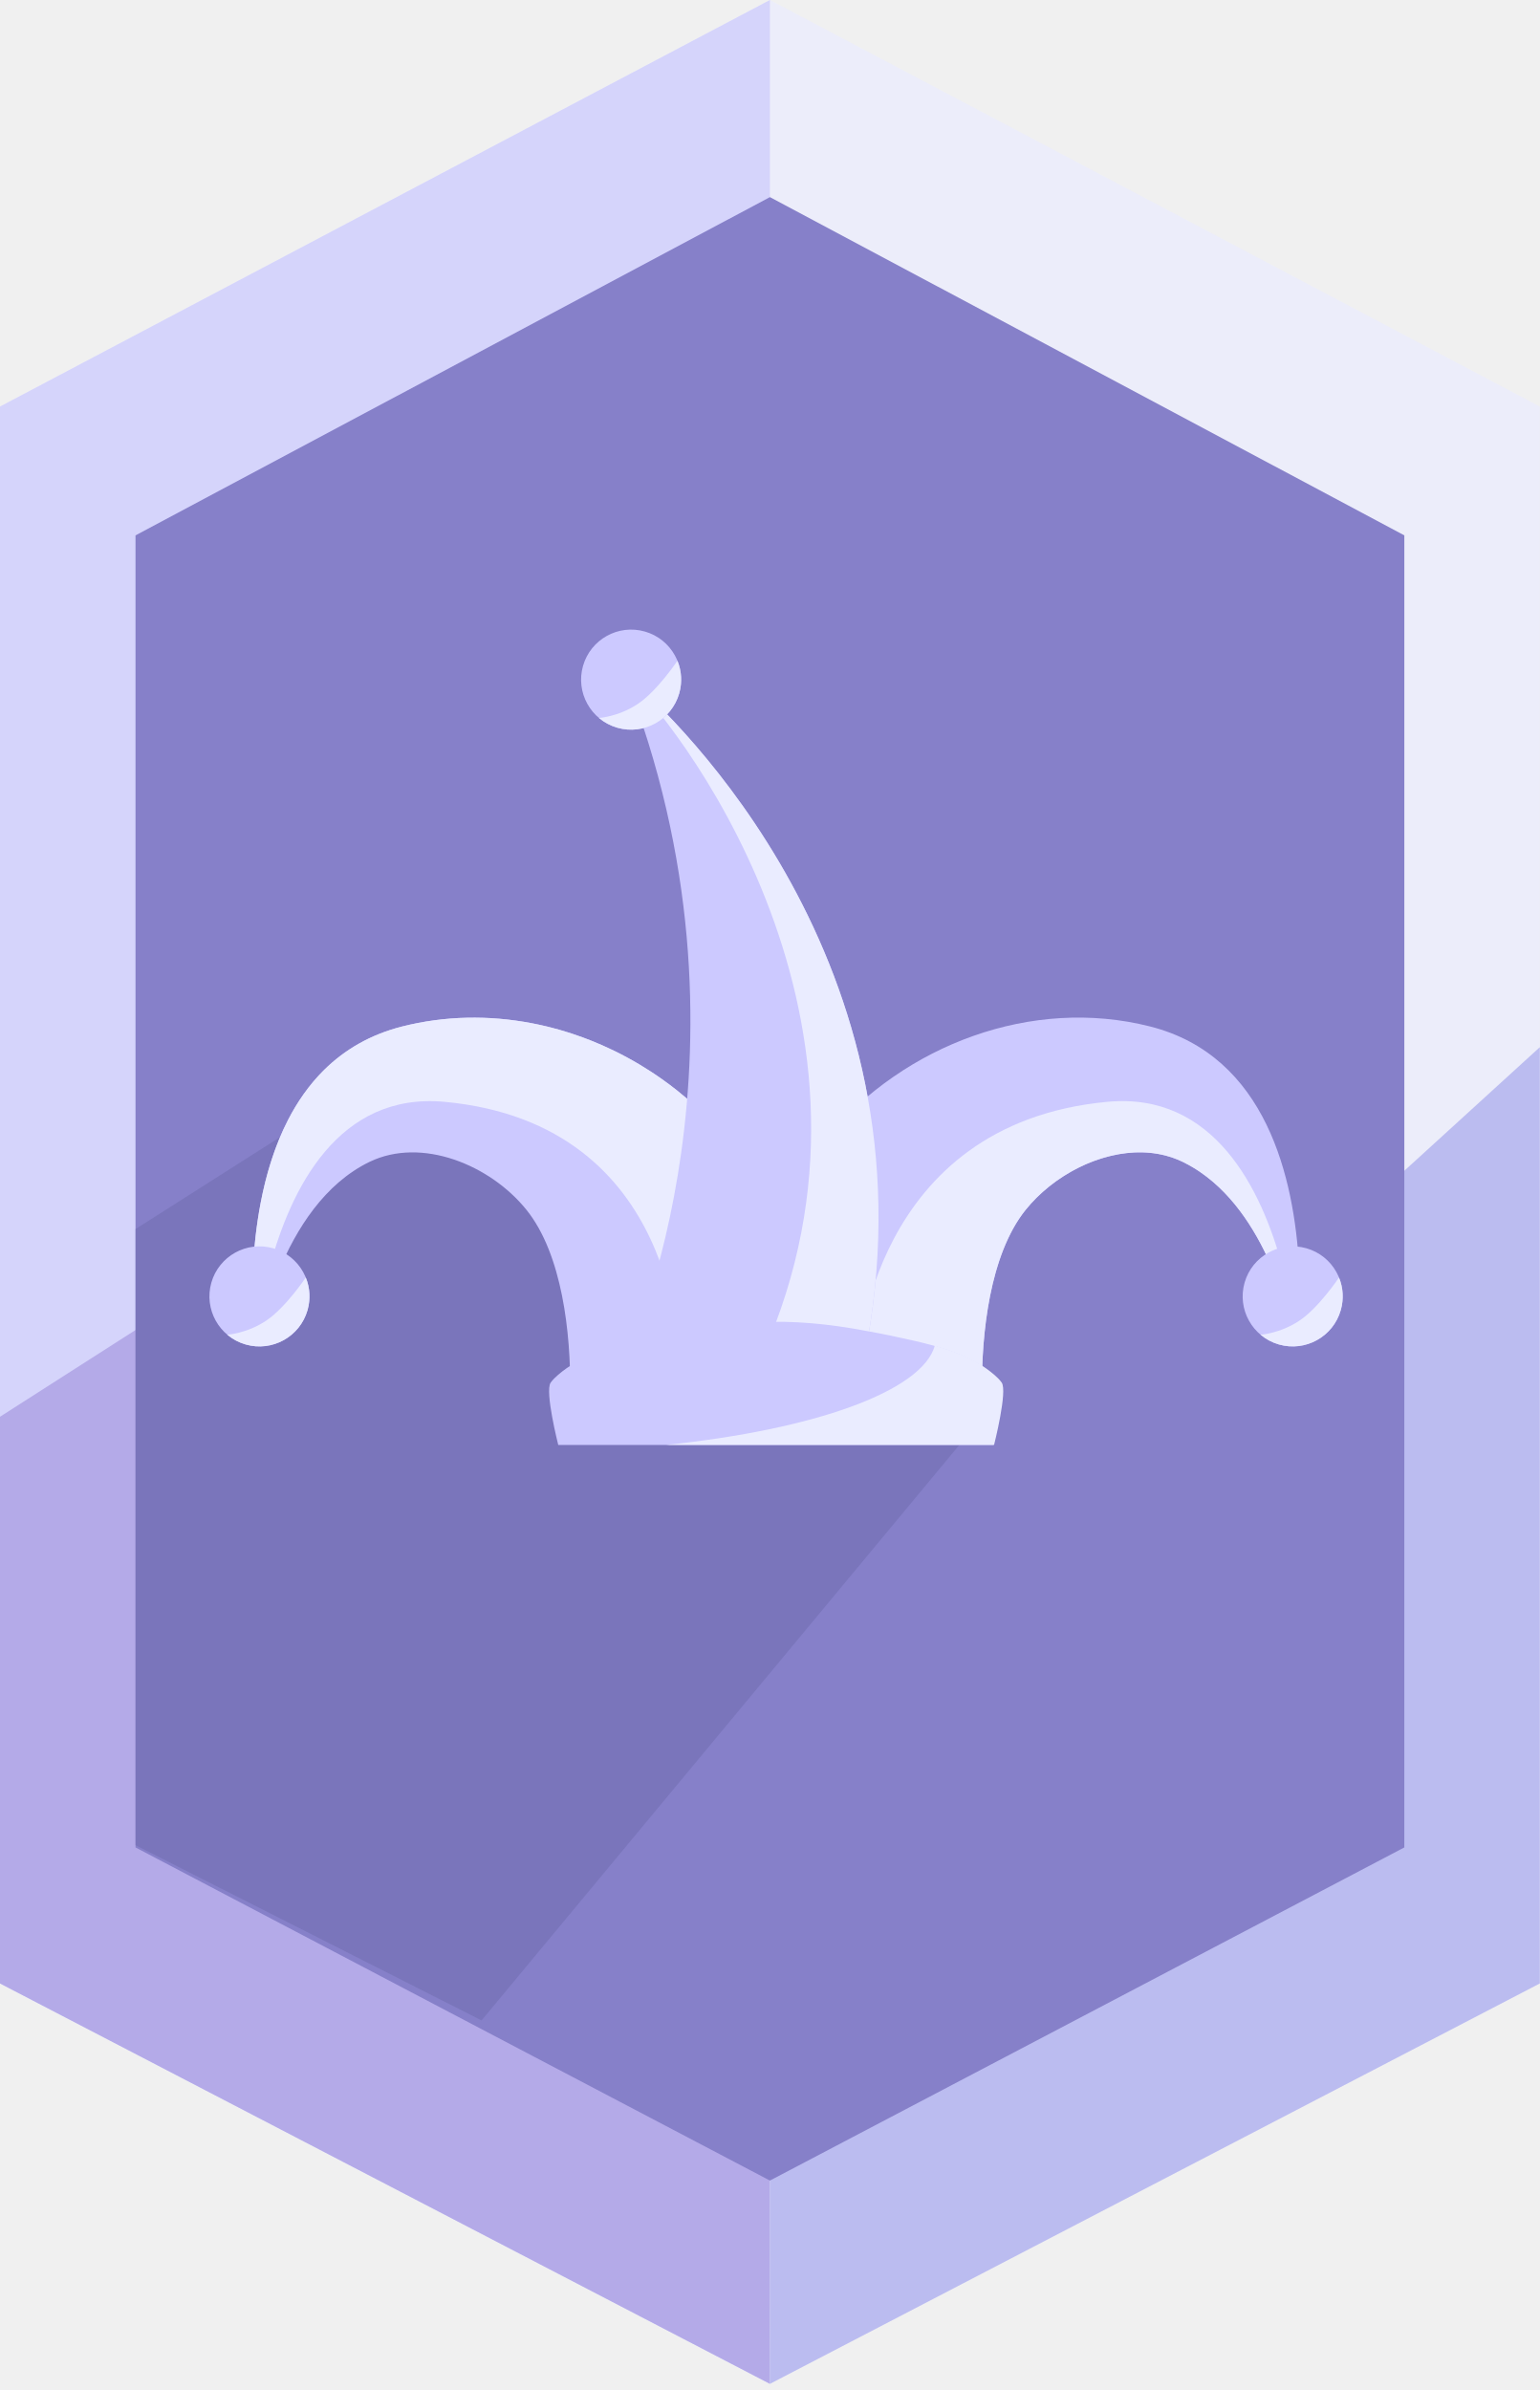
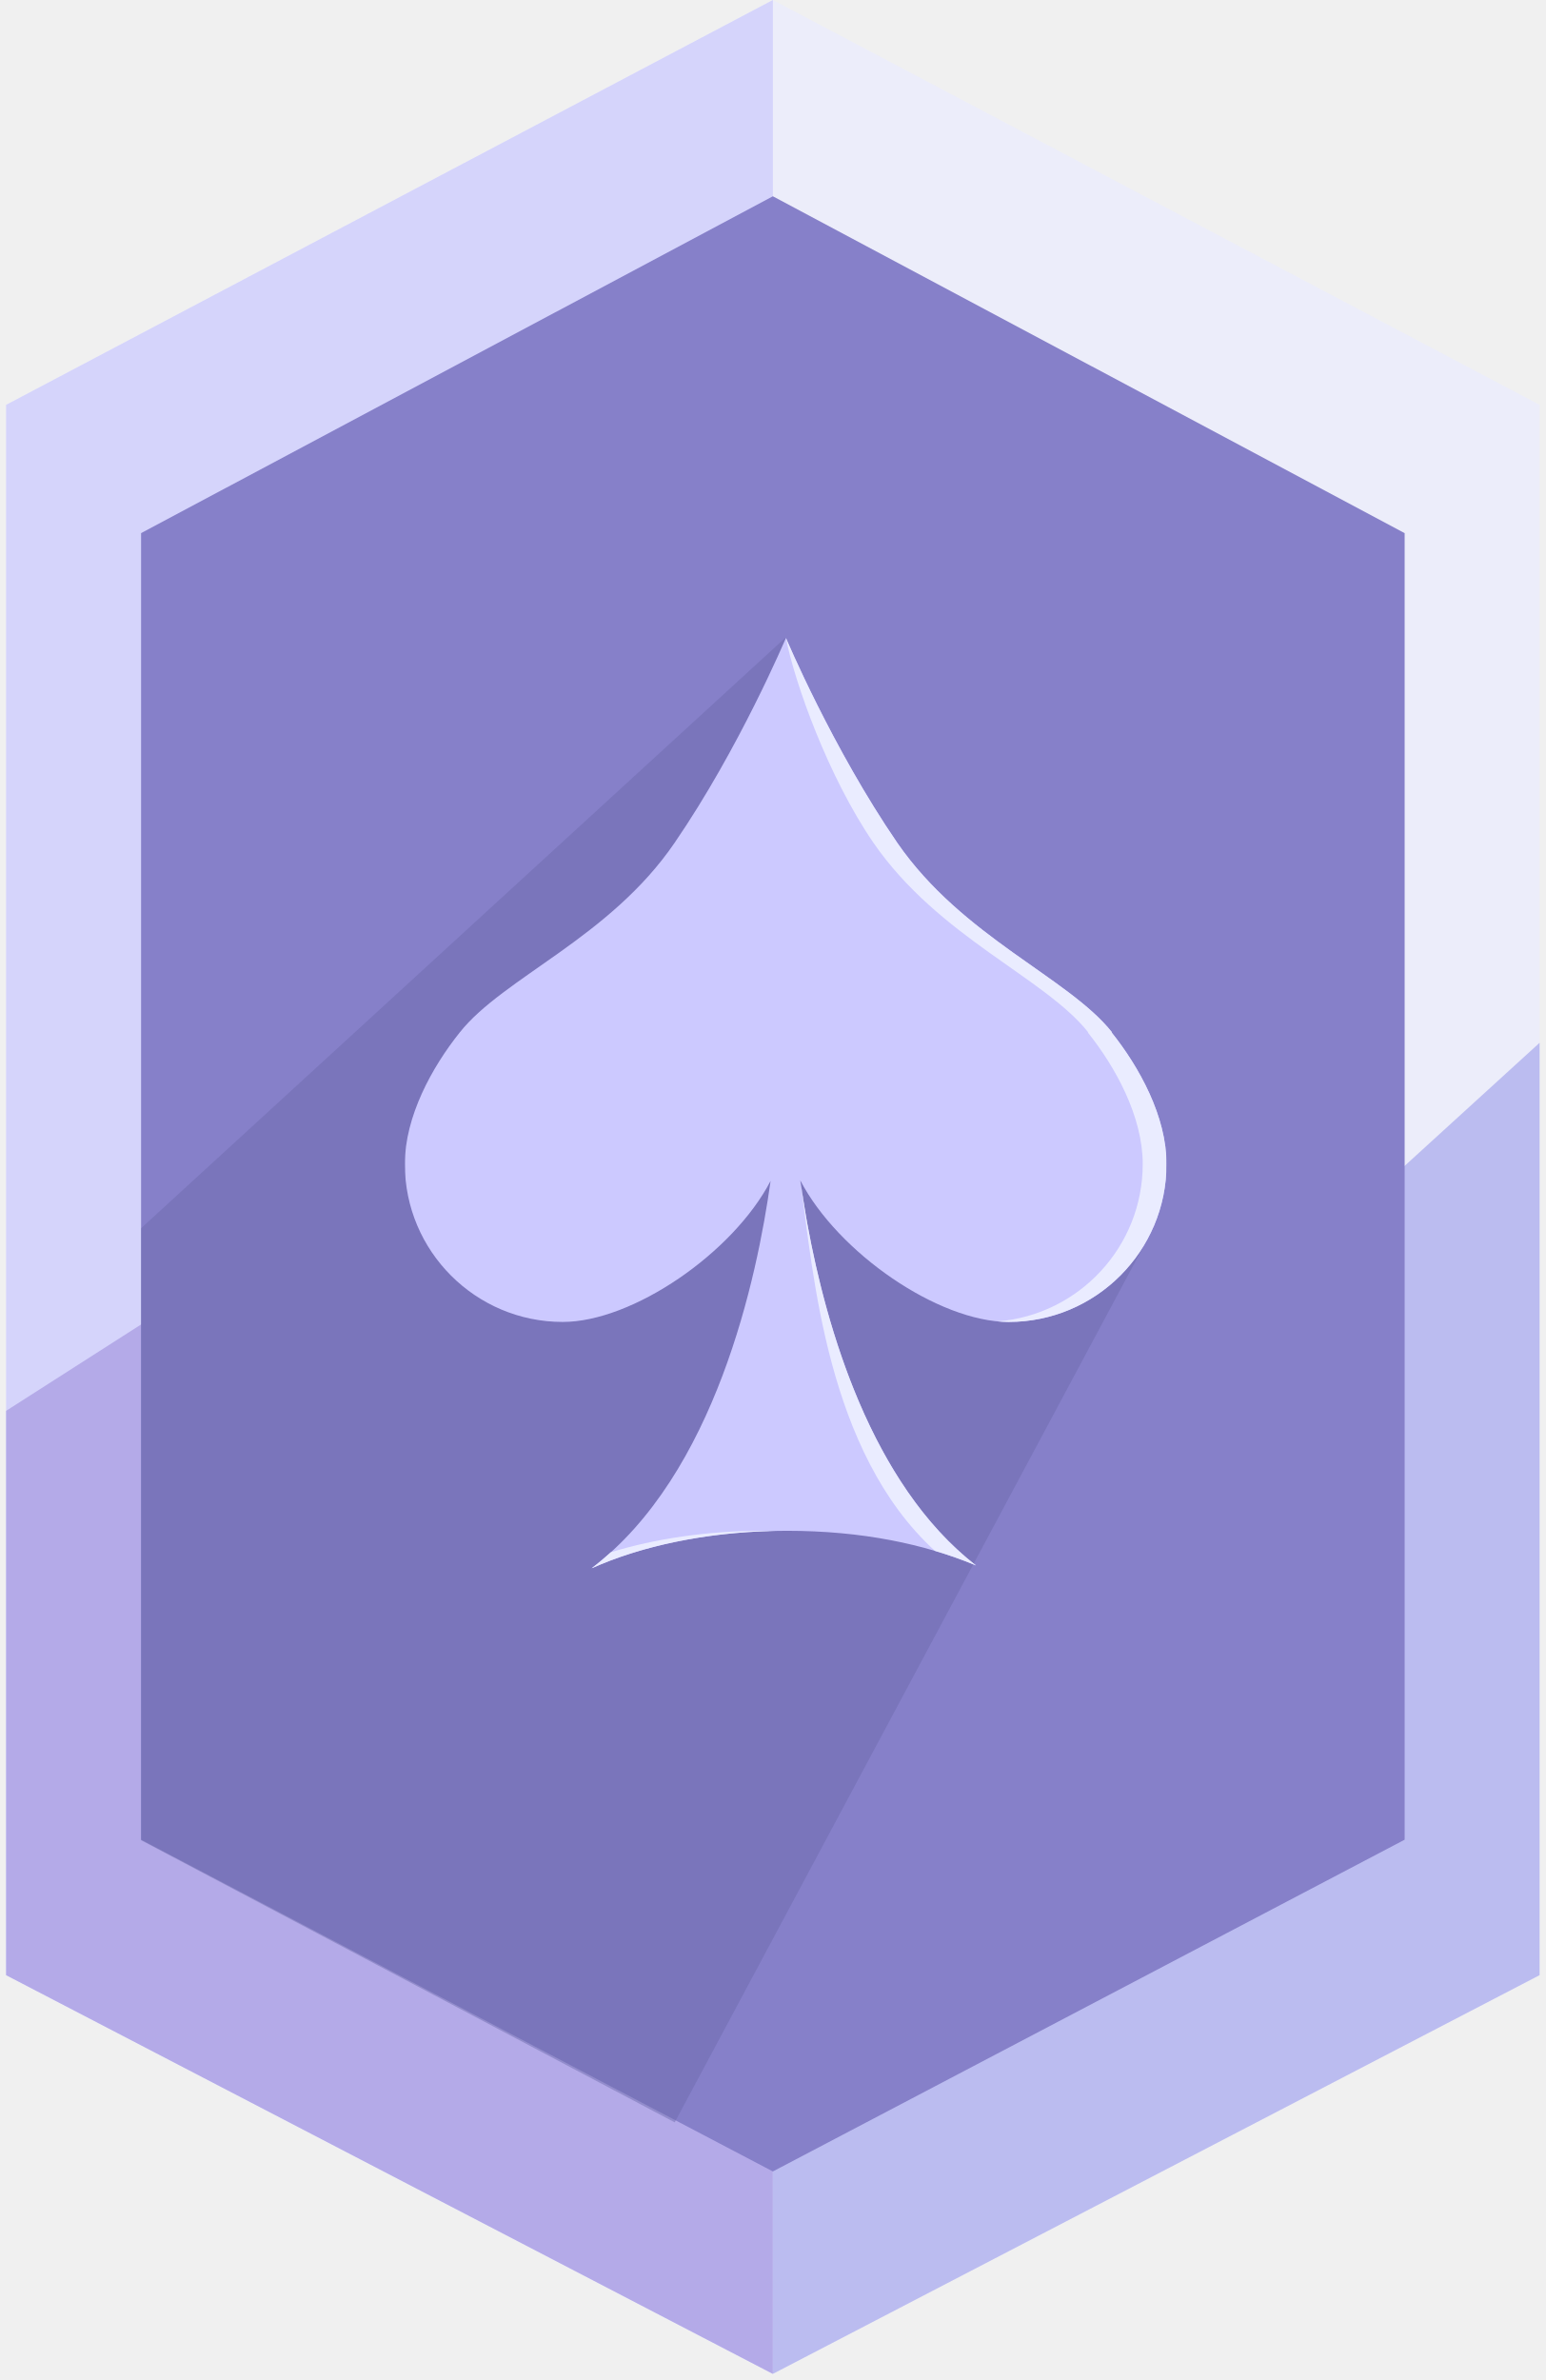
- <svg xmlns="http://www.w3.org/2000/svg" width="125" height="194" viewBox="0 0 125 194" fill="none">
-   <path d="M0 33L62.5 0L125 33V161L62.5 193.5L0 161V33Z" fill="#ECEDFA" />
-   <path d="M0 33L62.5 0V55.5V86.5V193.5L0 161V33Z" fill="#D5D4FB" />
-   <path d="M0 115L62.5 75V161V172.5V193.5L0 161V115Z" fill="#B4AAE8" />
-   <path d="M62.5 183.5V142L125 85V161L62.5 193.5V188V183.5Z" fill="#BBBCF0" />
-   <path d="M11 43.457L62.5 16L114 43.457V149.959L62.5 177L11 149.959V43.457Z" fill="#8680C9" />
-   <path opacity="0.46" d="M11 99.765L32.645 86L81 113.529L39.092 164L11 149.776V99.765Z" fill="#6B69AA" />
-   <g clip-path="url(#clip0_4558_403)">
-     <path d="M75.218 129.39C75.218 129.39 75.217 129.39 75.217 129.39V129.391H75.218V129.39Z" fill="#FFF4DD" />
-     <path d="M63.404 109.312C63.199 109.325 62.977 109.343 62.74 109.365C62.656 109.374 62.569 109.382 62.48 109.392C62.432 109.396 62.383 109.402 62.334 109.407C62.072 109.435 61.794 109.468 61.504 109.505C61.438 109.513 61.371 109.522 61.303 109.531C61.013 109.568 60.711 109.61 60.4 109.655C60.301 109.669 60.202 109.684 60.102 109.699C60.051 109.706 60.001 109.714 59.951 109.722C59.887 109.731 59.822 109.741 59.758 109.751C59.718 109.757 59.678 109.763 59.638 109.769C59.496 109.791 59.353 109.813 59.209 109.836C58.462 109.955 57.679 110.088 56.884 110.233C56.69 110.268 56.496 110.303 56.3 110.34C56.2 110.358 56.1 110.377 56.001 110.396C55.958 110.404 55.914 110.412 55.87 110.421C55.615 110.468 55.36 110.517 55.104 110.567C51.065 111.356 47.129 112.322 46.287 112.899C46.335 108.251 45.651 101.825 42.738 98.205C39.798 94.552 34.229 92.268 30.005 94.307C26.335 96.081 24.032 99.784 22.625 103.182C22.036 104.606 21.604 105.976 21.295 107.129C21.162 107.623 21.052 108.078 20.962 108.479C20.907 108.477 20.852 108.473 20.797 108.466C20.708 108.457 20.619 108.443 20.529 108.424C20.528 108.415 20.528 108.406 20.528 108.396C20.523 108.293 20.518 108.186 20.513 108.076V108.074C20.506 107.897 20.499 107.711 20.493 107.517C20.49 107.439 20.488 107.359 20.485 107.278C20.483 107.215 20.481 107.151 20.48 107.087C20.449 105.882 20.448 104.414 20.54 102.802C20.75 99.107 21.448 94.654 23.391 90.889C23.759 90.176 24.172 89.488 24.634 88.833C24.76 88.655 24.89 88.479 25.023 88.306C25.157 88.133 25.294 87.963 25.435 87.795C25.577 87.628 25.722 87.464 25.871 87.302C25.97 87.195 26.071 87.089 26.175 86.984C26.226 86.932 26.278 86.88 26.331 86.828C27.956 85.229 30.021 83.988 32.64 83.324C36.12 82.442 39.696 82.394 43.142 83.052C43.261 83.074 43.379 83.097 43.498 83.122H43.498C43.616 83.146 43.734 83.171 43.852 83.197C44.03 83.236 44.206 83.276 44.383 83.319C44.5 83.348 44.617 83.377 44.734 83.407C45.203 83.527 45.669 83.659 46.13 83.806C46.245 83.843 46.36 83.879 46.475 83.917C46.763 84.013 47.048 84.113 47.333 84.217C47.559 84.301 47.786 84.388 48.011 84.478H48.011C48.292 84.59 48.572 84.708 48.849 84.829C48.849 84.829 48.85 84.829 48.85 84.829C50.239 85.438 51.58 86.164 52.856 86.996C52.958 87.062 53.06 87.129 53.162 87.198C53.567 87.47 53.965 87.752 54.355 88.045C54.551 88.191 54.744 88.34 54.935 88.492C55.222 88.72 55.505 88.953 55.784 89.192C56.34 89.669 56.879 90.17 57.396 90.692C57.569 90.866 57.739 91.043 57.908 91.221C58.243 91.578 58.57 91.945 58.887 92.321C58.952 92.398 59.017 92.476 59.08 92.554C59.815 93.451 60.486 94.407 61.022 95.433C61.022 95.433 61.023 95.433 61.023 95.434C61.116 95.612 61.205 95.793 61.289 95.975C61.352 96.113 61.413 96.251 61.471 96.39C61.632 96.775 61.771 97.167 61.894 97.565C61.944 97.724 61.991 97.884 62.036 98.044C62.237 98.767 62.395 99.504 62.536 100.24C62.653 100.84 62.752 101.478 62.838 102.139C62.874 102.421 62.908 102.707 62.94 102.997V102.998C63.035 103.866 63.111 104.76 63.175 105.644C63.175 105.644 63.175 105.645 63.175 105.645C63.224 106.332 63.267 107.014 63.306 107.673C63.34 108.239 63.371 108.789 63.402 109.312H63.404Z" fill="#CCC9FF" />
-     <path d="M55.103 110.568C55.103 110.568 55.104 110.568 55.105 110.567V110.568H55.103V110.568Z" fill="#EAECFF" />
-     <path d="M63.404 109.312C63.2 109.325 62.978 109.343 62.741 109.365C62.656 109.374 62.57 109.382 62.481 109.392C62.432 109.396 62.383 109.402 62.334 109.407C62.072 109.435 61.795 109.468 61.504 109.505C61.438 109.513 61.371 109.522 61.303 109.531C61.013 109.568 60.712 109.61 60.4 109.655C60.302 109.669 60.202 109.684 60.102 109.699C60.051 109.706 60.001 109.714 59.951 109.722C59.887 109.731 59.823 109.741 59.758 109.751C59.718 109.757 59.678 109.763 59.638 109.769C59.496 109.791 59.353 109.813 59.209 109.836C58.462 109.955 57.68 110.088 56.884 110.233C56.69 110.268 56.496 110.304 56.301 110.34C56.201 110.359 56.101 110.377 56.002 110.396C55.958 110.404 55.914 110.412 55.871 110.421C55.615 110.469 55.36 110.518 55.105 110.568C55.107 110.384 55.343 91.236 36.105 89.439C27.442 88.629 23.585 96.541 21.893 102.857C21.448 104.514 21.154 106.062 20.96 107.312C20.895 107.733 20.841 108.12 20.797 108.466C20.708 108.457 20.619 108.443 20.529 108.425C20.529 108.415 20.528 108.406 20.528 108.396C20.523 108.293 20.518 108.186 20.514 108.076V108.074C20.506 107.896 20.499 107.711 20.492 107.517C20.49 107.439 20.487 107.359 20.485 107.278C20.483 107.215 20.482 107.151 20.48 107.087C20.449 105.882 20.448 104.415 20.54 102.803C20.632 101.186 20.817 99.424 21.16 97.639C21.599 95.343 22.299 93.008 23.392 90.889C23.759 90.176 24.172 89.488 24.634 88.833C24.76 88.655 24.889 88.479 25.023 88.306C25.157 88.133 25.294 87.963 25.435 87.795C25.577 87.628 25.722 87.464 25.871 87.302C25.971 87.195 26.072 87.089 26.175 86.984C26.226 86.932 26.279 86.88 26.331 86.828C27.957 85.229 30.021 83.988 32.64 83.324C36.12 82.442 39.696 82.394 43.143 83.052C43.261 83.074 43.38 83.097 43.498 83.122H43.499C43.617 83.146 43.735 83.171 43.853 83.197C44.03 83.236 44.207 83.276 44.383 83.319C44.501 83.347 44.617 83.377 44.735 83.407C45.203 83.527 45.669 83.659 46.13 83.806C46.246 83.842 46.361 83.879 46.475 83.917C46.763 84.012 47.048 84.112 47.333 84.217C47.56 84.3 47.786 84.387 48.011 84.478H48.012C48.293 84.59 48.573 84.707 48.85 84.829C48.85 84.829 48.85 84.829 48.85 84.829C50.239 85.438 51.581 86.163 52.857 86.996C52.959 87.062 53.06 87.129 53.162 87.198C53.567 87.469 53.965 87.751 54.356 88.045C54.551 88.191 54.744 88.34 54.936 88.492C55.223 88.719 55.506 88.953 55.784 89.192C56.341 89.669 56.879 90.17 57.397 90.692C57.569 90.865 57.74 91.042 57.908 91.221C58.244 91.578 58.571 91.945 58.887 92.321C58.952 92.398 59.017 92.476 59.081 92.554C59.818 93.451 60.488 94.407 61.022 95.433C61.022 95.433 61.023 95.433 61.023 95.434C61.116 95.612 61.205 95.793 61.289 95.975C61.352 96.113 61.414 96.251 61.472 96.39C61.632 96.775 61.772 97.167 61.895 97.565C61.944 97.724 61.991 97.884 62.036 98.044C62.236 98.767 62.393 99.504 62.537 100.24C62.654 100.84 62.753 101.478 62.838 102.139C62.875 102.421 62.909 102.707 62.94 102.997V102.998C63.036 103.866 63.111 104.76 63.175 105.644C63.176 105.644 63.175 105.645 63.175 105.645C63.225 106.332 63.267 107.014 63.307 107.673C63.34 108.239 63.371 108.789 63.403 109.312H63.404Z" fill="#EAECFF" />
-     <path d="M105.523 106.818C105.511 107.415 105.49 107.952 105.468 108.418C105.401 108.433 105.332 108.444 105.263 108.453C105.243 108.455 105.224 108.458 105.204 108.46C105.149 108.467 105.094 108.471 105.039 108.473C104.949 108.072 104.84 107.618 104.707 107.125C104.397 105.972 103.965 104.602 103.377 103.179C102.165 100.248 100.284 97.092 97.436 95.142C97.382 95.105 97.327 95.068 97.272 95.032C97.217 94.995 97.162 94.959 97.106 94.923C97.055 94.891 97.004 94.859 96.952 94.827C96.901 94.796 96.849 94.765 96.797 94.734C96.692 94.672 96.587 94.612 96.48 94.553C96.322 94.466 96.16 94.383 95.996 94.304C95.723 94.172 95.444 94.058 95.161 93.962C95.125 93.95 95.09 93.938 95.054 93.926C94.901 93.876 94.747 93.831 94.591 93.792C94.59 93.792 94.59 93.791 94.59 93.791C94.486 93.765 94.382 93.74 94.278 93.719C94.278 93.719 94.277 93.719 94.276 93.718C92.55 93.35 90.703 93.56 88.959 94.181C88.695 94.275 88.434 94.378 88.175 94.49C88.124 94.513 88.072 94.536 88.02 94.559C87.763 94.674 87.509 94.798 87.26 94.931C87.21 94.958 87.159 94.985 87.11 95.012C86.911 95.12 86.715 95.234 86.523 95.353C86.33 95.471 86.141 95.595 85.954 95.723C85.861 95.787 85.769 95.852 85.677 95.919C85.54 96.017 85.405 96.119 85.273 96.224H85.272C85.184 96.293 85.096 96.364 85.01 96.435H85.01C84.837 96.578 84.668 96.725 84.504 96.876H84.504C84.381 96.99 84.26 97.105 84.143 97.222C83.828 97.535 83.533 97.862 83.26 98.201C83.216 98.255 83.172 98.311 83.129 98.367C83.043 98.478 82.96 98.592 82.878 98.709C82.878 98.71 82.877 98.71 82.877 98.71C82.795 98.826 82.715 98.946 82.637 99.067C82.637 99.068 82.637 99.068 82.637 99.068C82.559 99.189 82.483 99.313 82.408 99.438C82.26 99.691 82.118 99.951 81.984 100.22C81.85 100.488 81.723 100.764 81.604 101.046C81.484 101.327 81.371 101.615 81.265 101.909C81.211 102.056 81.16 102.205 81.111 102.354C80.289 104.819 79.903 107.62 79.768 110.187C79.764 110.265 79.76 110.343 79.756 110.42C79.716 111.28 79.703 112.111 79.712 112.892V112.893C79.712 112.893 79.711 112.893 79.711 112.893C79.691 112.879 79.669 112.865 79.646 112.851C79.623 112.837 79.597 112.822 79.57 112.808C79.543 112.793 79.514 112.778 79.483 112.764C79.469 112.756 79.453 112.749 79.437 112.741C79.421 112.733 79.405 112.726 79.388 112.719C79.319 112.687 79.243 112.654 79.16 112.621C78.88 112.507 78.526 112.386 78.112 112.258C77.998 112.223 77.879 112.187 77.756 112.151C77.712 112.138 77.667 112.125 77.622 112.113C77.536 112.087 77.449 112.063 77.359 112.038C77.269 112.013 77.179 111.987 77.086 111.962C77.077 111.96 77.068 111.958 77.06 111.955C77.008 111.941 76.955 111.927 76.901 111.913C75.25 111.47 73.089 110.991 70.898 110.563C70.313 110.449 69.726 110.338 69.145 110.233C68.966 110.201 68.789 110.169 68.612 110.138C68.486 110.115 68.36 110.093 68.235 110.071C65.99 109.683 63.926 109.393 62.595 109.306C62.762 106.517 62.927 102.978 63.461 100.235C63.714 98.925 64.013 97.616 64.526 96.385C65.148 94.895 66.072 93.55 67.111 92.316C73.448 84.798 83.766 80.888 93.359 83.319C102.831 85.72 105.053 95.669 105.459 102.798C105.544 104.294 105.549 105.666 105.524 106.818H105.523Z" fill="#CCC9FF" />
-     <path d="M105.204 108.46C105.15 108.467 105.095 108.471 105.039 108.474C104.949 108.073 104.84 107.619 104.707 107.125C104.397 105.973 103.966 104.603 103.377 103.179C102.165 100.248 100.285 97.092 97.436 95.142C97.382 95.104 97.328 95.067 97.273 95.032C97.218 94.995 97.162 94.959 97.106 94.924C97.055 94.891 97.004 94.859 96.953 94.828C96.901 94.796 96.85 94.764 96.797 94.734C96.693 94.672 96.588 94.612 96.481 94.554C96.322 94.467 96.161 94.383 95.997 94.304C95.723 94.172 95.445 94.059 95.161 93.962C95.126 93.95 95.09 93.938 95.055 93.926C94.901 93.877 94.747 93.832 94.591 93.792C94.591 93.792 94.591 93.792 94.59 93.792C94.487 93.765 94.382 93.741 94.279 93.719C94.278 93.719 94.277 93.719 94.277 93.718C94.184 93.699 94.092 93.681 93.999 93.665C93.974 93.661 93.949 93.656 93.923 93.652C93.844 93.638 93.763 93.627 93.683 93.616C93.643 93.611 93.602 93.605 93.562 93.6C93.497 93.593 93.43 93.585 93.364 93.578C93.307 93.573 93.25 93.568 93.193 93.563C93.163 93.561 93.134 93.559 93.105 93.557C93.005 93.55 92.904 93.545 92.804 93.542C92.792 93.542 92.781 93.541 92.77 93.541C89.245 93.443 85.496 95.427 83.264 98.201C80.35 101.821 79.667 108.247 79.715 112.895C79.714 112.894 79.713 112.893 79.711 112.892C79.691 112.878 79.669 112.865 79.645 112.85C79.622 112.836 79.596 112.822 79.569 112.807C79.542 112.792 79.513 112.778 79.483 112.763C79.468 112.755 79.452 112.748 79.436 112.741C79.42 112.733 79.404 112.725 79.387 112.718C79.318 112.686 79.242 112.653 79.16 112.62C78.879 112.507 78.525 112.386 78.111 112.258C77.997 112.222 77.879 112.187 77.755 112.151C77.711 112.138 77.666 112.125 77.621 112.112C77.536 112.087 77.448 112.063 77.358 112.037C77.269 112.012 77.178 111.987 77.085 111.962C77.077 111.96 77.068 111.958 77.059 111.955C77.007 111.941 76.954 111.927 76.901 111.912C75.249 111.471 73.087 111.136 70.898 110.709C70.897 110.709 69.674 110.435 69.673 110.435V110.433C69.67 110.172 70.699 91.228 89.898 89.435C98.561 88.626 102.417 96.537 104.11 102.853C104.554 104.511 104.848 106.058 105.041 107.309C105.107 107.728 105.161 108.113 105.204 108.459V108.46Z" fill="#EAECFF" />
-     <path d="M70.422 108.829C70.4 108.952 70.377 109.076 70.355 109.2L65.858 109.076C65.856 109.088 65.855 109.099 65.853 109.11C65.85 109.14 65.846 109.17 65.842 109.2L50.999 109.854C50.999 109.854 62.581 84.793 50.654 54.685C50.655 54.685 50.655 54.685 50.656 54.686C50.657 54.687 50.657 54.688 50.659 54.689C50.693 54.717 50.877 54.866 51.183 55.133C54.825 58.306 75.871 78.162 70.422 108.829Z" fill="#CCC9FF" />
-     <path d="M70.421 108.829L68.022 108.788L62.452 108.711C73.422 81.986 54.65 58.234 50.659 54.689C50.693 54.717 50.877 54.866 51.183 55.133C54.825 58.306 75.871 78.162 70.421 108.829Z" fill="#EAECFF" />
-     <path d="M50.117 59.072C52.273 59.688 54.52 58.44 55.137 56.283C55.754 54.127 54.505 51.879 52.349 51.263C50.193 50.647 47.946 51.895 47.329 54.051C46.712 56.207 47.961 58.455 50.117 59.072Z" fill="#CCC9FF" />
-     <path d="M48.621 58.279C49.047 58.636 49.55 58.909 50.117 59.072C52.273 59.688 54.52 58.44 55.137 56.283C55.398 55.374 55.328 54.447 54.993 53.634C54.993 53.634 53.368 56.07 51.789 57.13C50.211 58.187 48.621 58.279 48.621 58.279H48.621Z" fill="#EAECFF" />
-     <path fill-rule="evenodd" clip-rule="evenodd" d="M80.637 117.291L61.373 117.292C61.241 117.291 61.111 117.291 60.983 117.292H45.319C45.319 117.292 44.206 112.923 44.702 112.23C44.876 111.988 45.092 111.781 45.318 111.587C47.104 110.058 49.425 109.366 51.699 108.844C59.319 107.093 63.916 106.811 70.441 108.054C71.637 108.269 72.9 108.532 74.257 108.844C75.213 109.063 76.179 109.314 77.109 109.644C78.39 110.097 79.603 110.702 80.637 111.587C80.863 111.781 81.079 111.988 81.254 112.23C81.746 112.917 80.654 117.223 80.637 117.291Z" fill="#CCC9FF" />
-     <path fill-rule="evenodd" clip-rule="evenodd" d="M80.697 117.285L61.433 117.285C61.301 117.285 61.171 117.285 61.044 117.285H54.077C66.073 116.045 74.839 112.943 75.886 109.233C76.318 109.354 76.748 109.488 77.17 109.637C78.45 110.09 79.663 110.695 80.697 111.581C80.923 111.774 81.139 111.981 81.314 112.224C81.806 112.91 80.714 117.216 80.697 117.285Z" fill="#EAECFF" />
-     <path d="M103.822 109.134C105.978 109.75 108.225 108.502 108.842 106.345C109.458 104.189 108.21 101.941 106.054 101.325C103.898 100.709 101.65 101.957 101.033 104.113C100.417 106.269 101.666 108.517 103.822 109.134Z" fill="#CCC9FF" />
-     <path d="M102.325 108.341C102.751 108.699 103.254 108.971 103.822 109.134C105.978 109.75 108.225 108.502 108.842 106.345C109.102 105.436 109.032 104.509 108.697 103.696C108.697 103.696 107.073 106.132 105.493 107.193C103.916 108.249 102.326 108.341 102.326 108.341H102.325Z" fill="#EAECFF" />
-     <path d="M19.946 109.134C22.102 109.75 24.349 108.502 24.966 106.345C25.582 104.189 24.334 101.941 22.178 101.325C20.022 100.709 17.774 101.957 17.157 104.113C16.541 106.269 17.79 108.517 19.946 109.134Z" fill="#CCC9FF" />
-     <path d="M18.449 108.341C18.875 108.699 19.378 108.971 19.946 109.134C22.102 109.75 24.349 108.502 24.966 106.345C25.226 105.436 25.156 104.509 24.822 103.696C24.822 103.696 23.197 106.132 21.617 107.193C20.04 108.249 18.45 108.341 18.45 108.341H18.449Z" fill="#EAECFF" />
+ <svg xmlns="http://www.w3.org/2000/svg" width="126" height="194" viewBox="0 0 126 194" fill="none">
+   <g clip-path="url(#clip0_5369_1006)">
+     <path d="M0.5 33L63 0L125.5 33V161L63 193.5L0.5 161V33Z" fill="#ECEDFA" />
+     <path d="M0.5 33L63 0V55.5V86.5V193.5L0.5 161V33Z" fill="#D5D4FB" />
+     <path d="M0.5 115L63 75V161V172.5V193.5L0.5 161V115Z" fill="#B4AAE8" />
+     <path d="M63 183.5V142L125.5 85V161L63 193.5V188V183.5Z" fill="#BBBCF0" />
+     <path d="M11.5 43.457L63 16L114.5 43.457V149.959L63 177L11.5 149.959V43.457Z" fill="#8680C9" />
+     <path opacity="0.46" d="M11.5 100.118L64 52L73.5 79L94 100.118L55 173L11.5 150V100.118Z" fill="#6B69AA" />
+     <mask id="mask0_5369_1006" style="mask-type:luminance" maskUnits="userSpaceOnUse" x="33" y="52" width="63" height="76">
+       <path d="M95.09 52H33V127.846H95.09V52Z" fill="white" />
+     </mask>
+     <g mask="url(#mask0_5369_1006)">
+       <path d="M90.652 84.154C87.102 79.675 78.468 76.408 73.143 68.702C67.858 60.996 64.065 52 64.065 52C64.065 52 60.273 60.996 54.988 68.702C49.703 76.448 41.029 79.675 37.478 84.154C35.219 86.978 33 91.012 33 94.885C33 101.985 38.769 107.755 45.87 107.755C51.558 107.755 59.748 102.147 62.815 96.257C61.725 104.083 58.336 120.18 48.21 127.845C52.406 125.949 58.014 124.779 64.146 124.779C70.278 124.779 75.402 125.869 79.557 127.603C69.633 119.898 66.324 103.962 65.235 96.216C68.301 102.106 76.491 107.755 82.22 107.755C89.321 107.755 95.09 101.985 95.09 94.885C95.09 91.012 92.871 86.978 90.612 84.154H90.652Z" fill="#CCC9FF" />
+       <path d="M62.206 124.779C62.539 124.779 62.87 124.783 63.197 124.789C57.436 124.903 52.188 126.048 48.21 127.846C48.758 127.431 49.285 126.989 49.794 126.528C53.402 125.423 57.66 124.779 62.206 124.779Z" fill="#EAECFF" />
+       <path d="M65.258 96.384C65.5 97.839 65.602 98.63 65.823 99.831C67.36 108.186 70.997 120.957 79.558 127.604C78.504 127.164 77.388 126.765 76.21 126.416C67.375 118.359 66.294 103.751 65.258 96.384Z" fill="#EAECFF" />
+       <path d="M64.065 52C64.077 52.028 67.866 61.009 73.143 68.702C78.468 76.408 87.102 79.675 90.652 84.154H90.612C92.871 86.978 95.09 91.012 95.09 94.885C95.09 101.985 89.321 107.755 82.22 107.755C81.931 107.755 81.635 107.739 81.335 107.711C87.943 107.173 93.15 101.63 93.15 94.885C93.15 91.012 90.93 86.978 88.671 84.154H88.712C85.162 79.675 76.528 76.408 71.202 68.702C67.509 63.317 64.773 55.638 64.065 52Z" fill="#EAECFF" />
+     </g>
  </g>
  <defs>
-     <clipPath id="clip0_4558_403">
-       <rect width="92" height="78.285" fill="white" transform="translate(17 51.1055)" />
+     <clipPath id="clip0_5369_1006">
+       <rect width="125" height="194" fill="white" transform="translate(0.5)" />
    </clipPath>
  </defs>
</svg>
